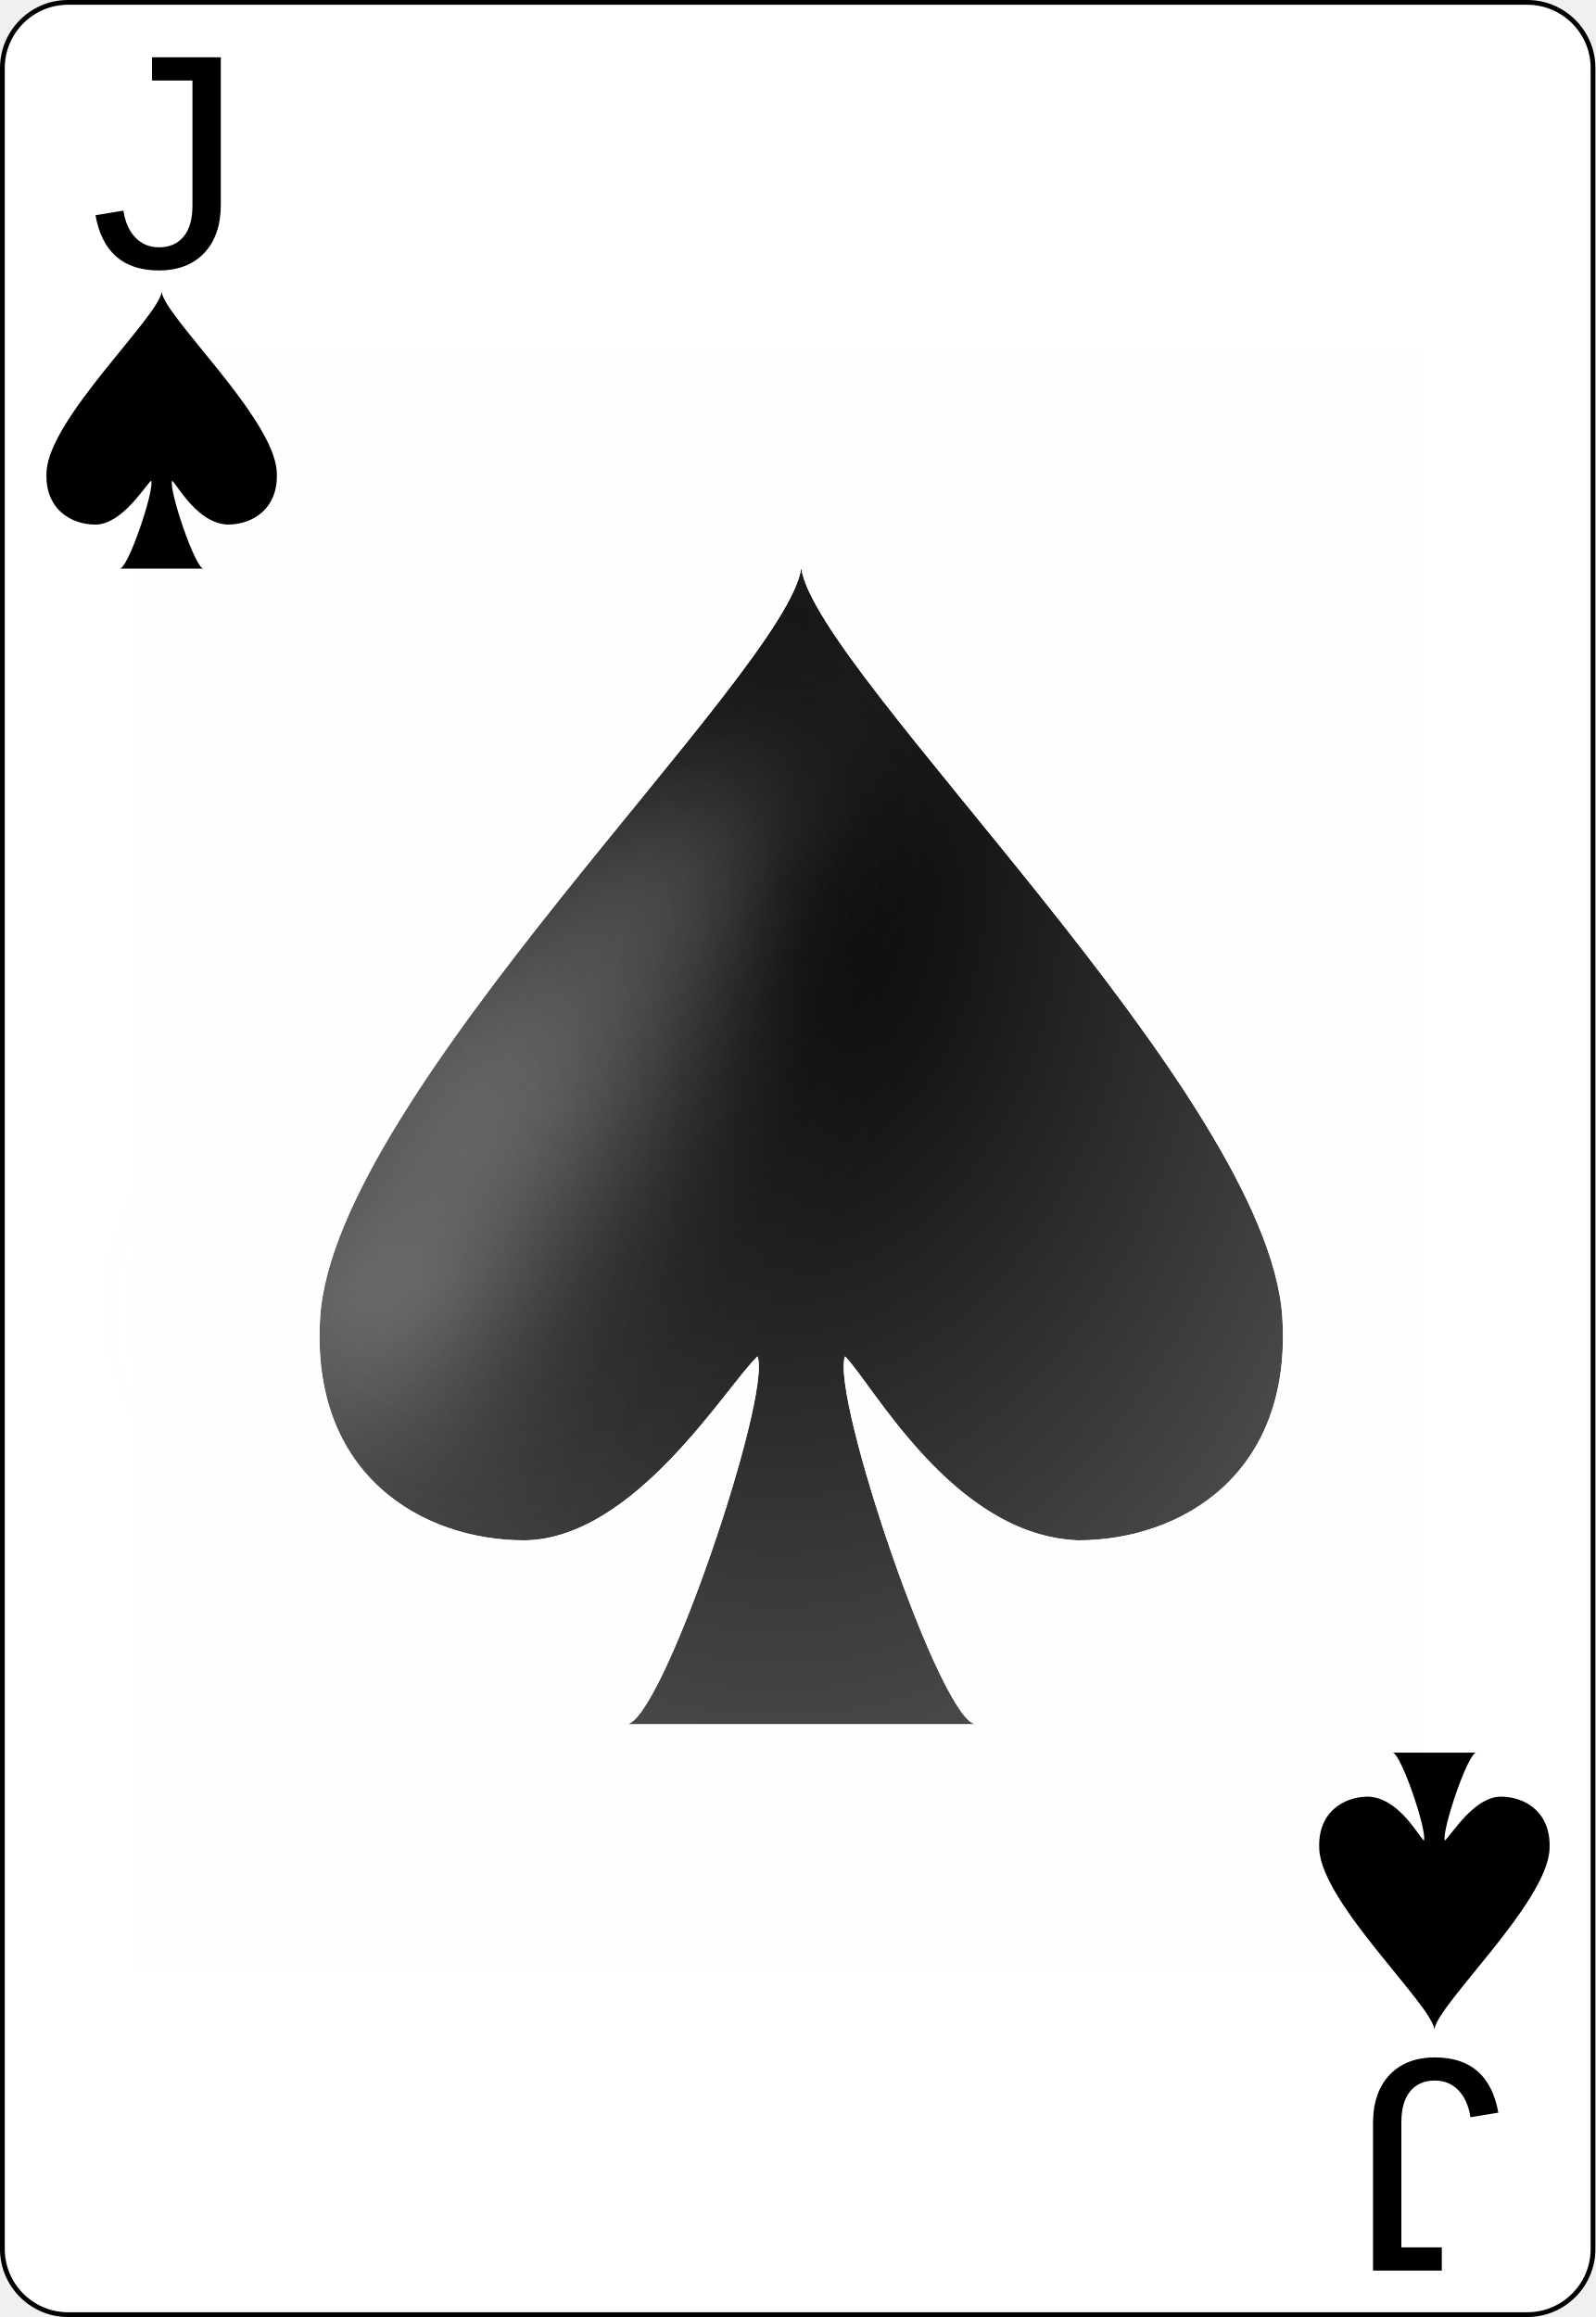
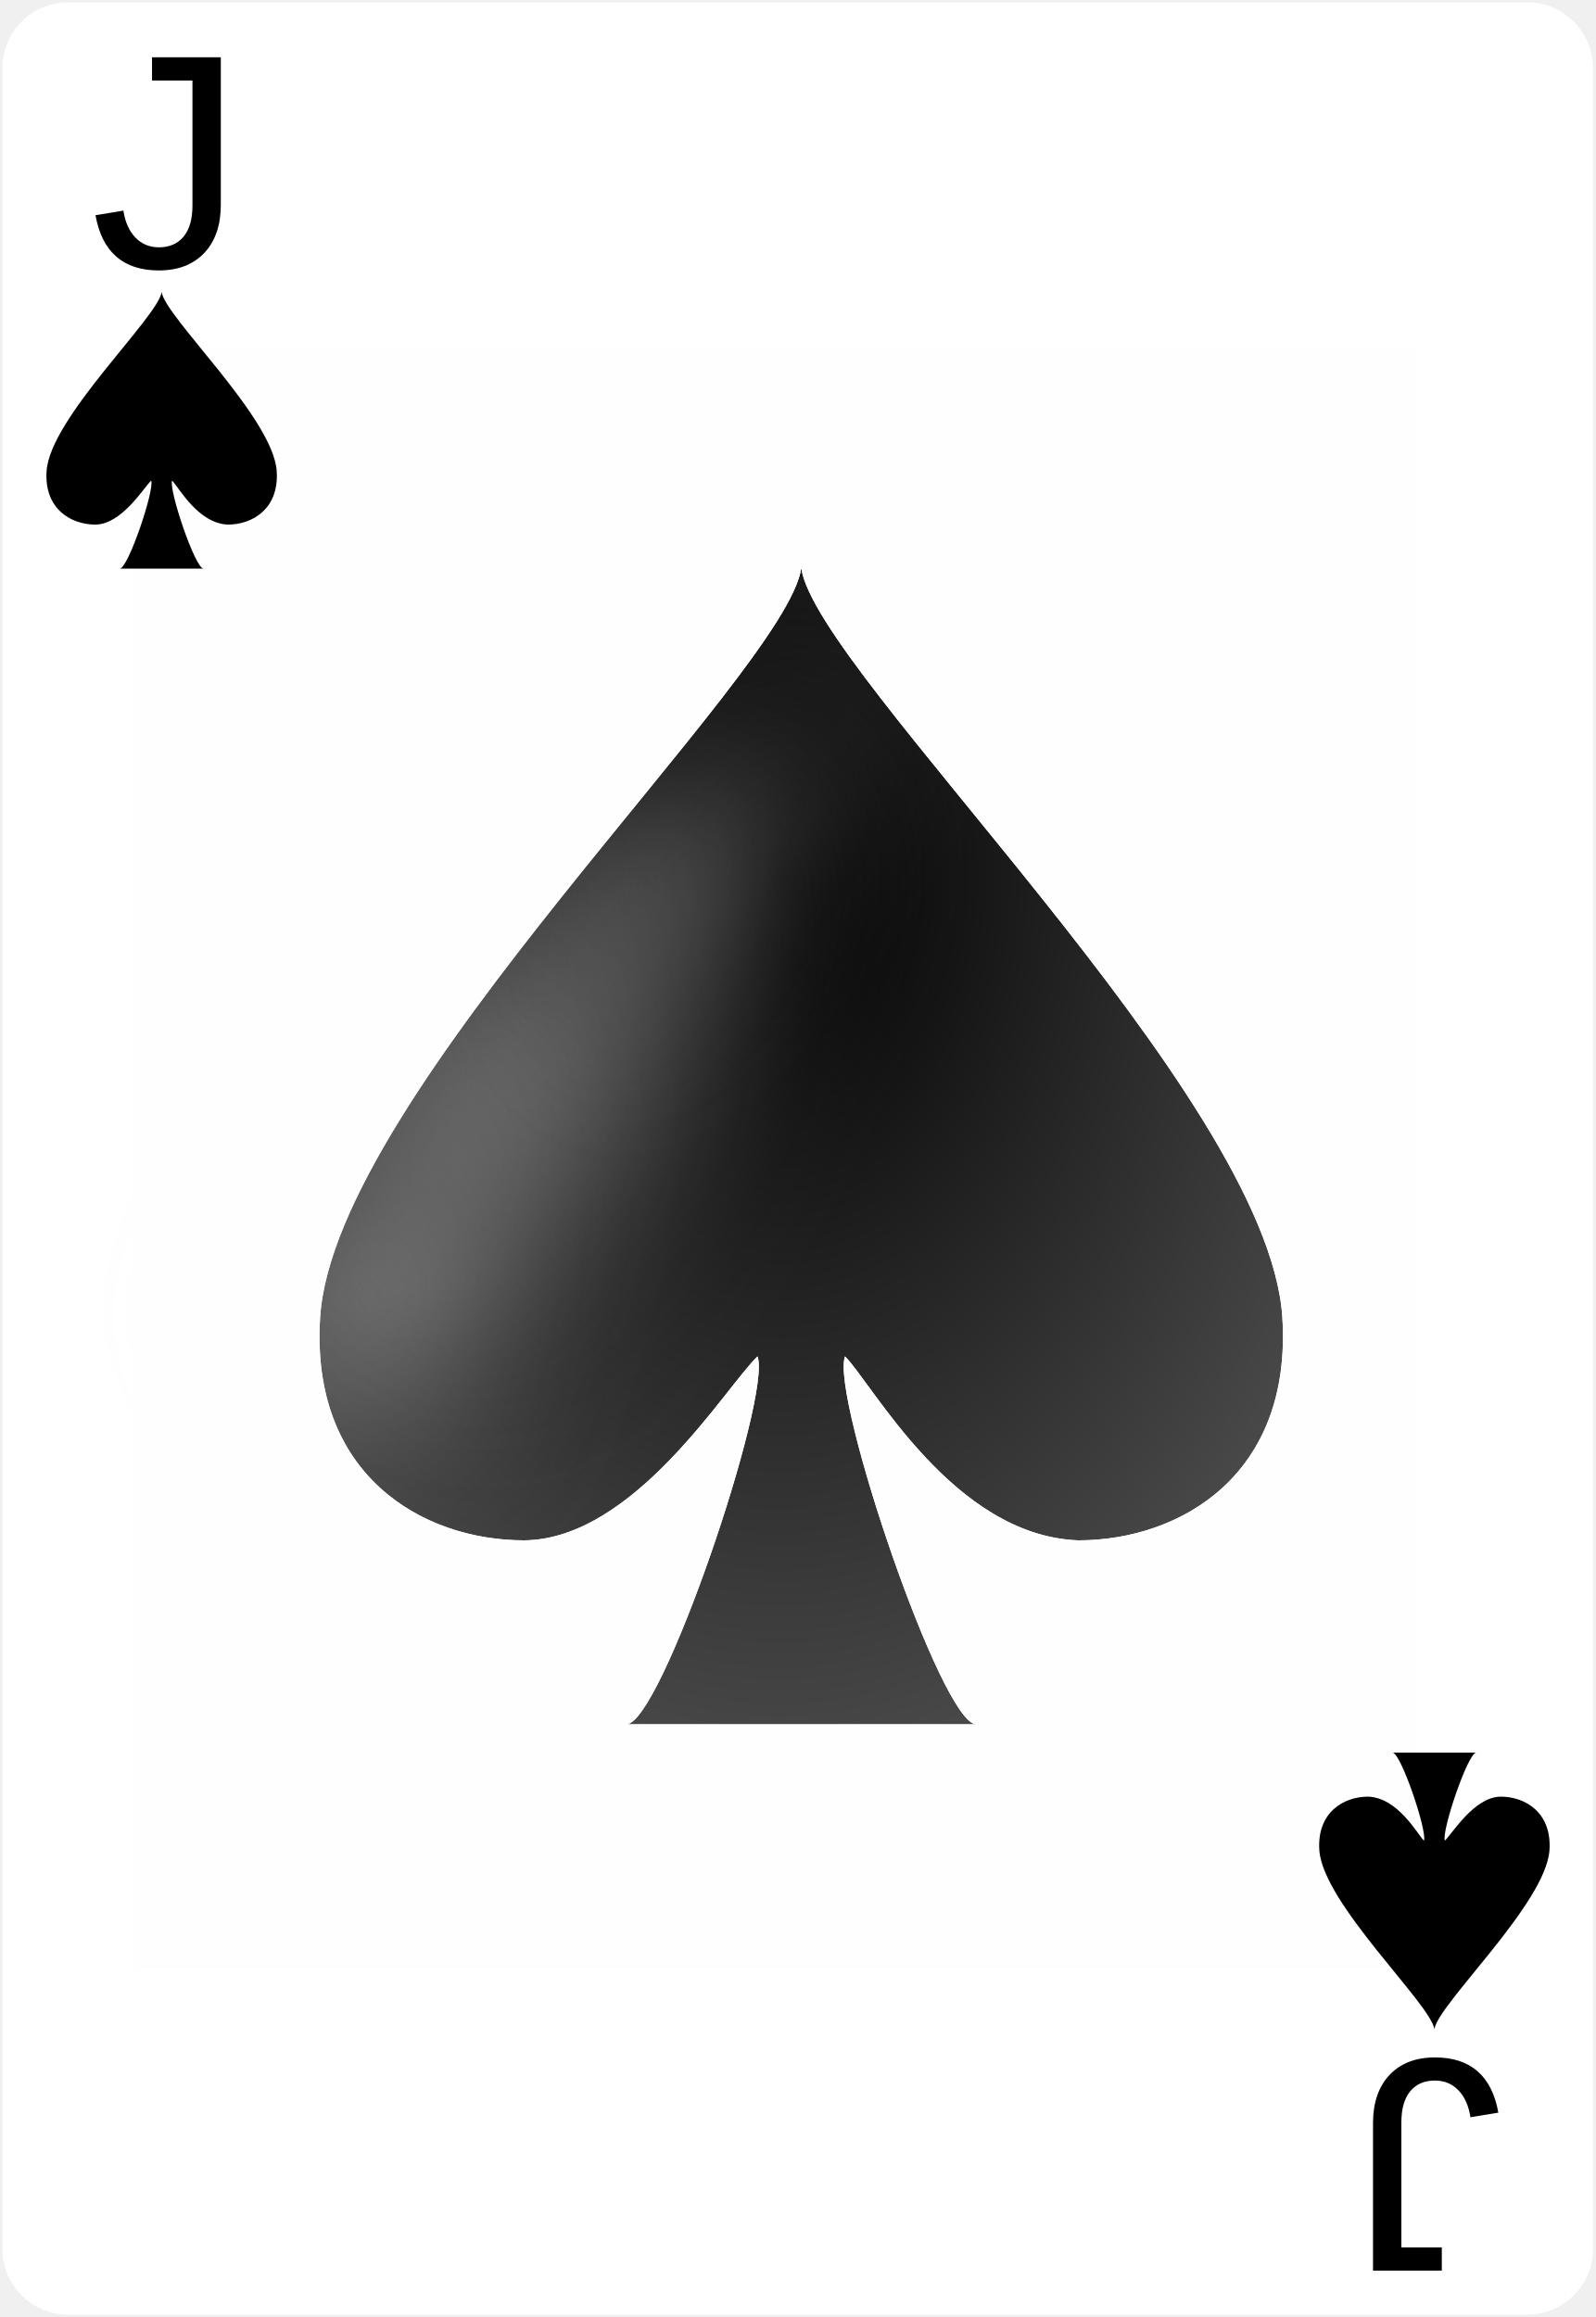
<svg xmlns="http://www.w3.org/2000/svg" xmlns:xlink="http://www.w3.org/1999/xlink" width="167.087pt" height="242.667pt" viewBox="0 0 167.087 242.667" xml:space="preserve" id="svg2" version="1.1">
  <defs id="defs41">
    <radialGradient xlink:href="#linearGradient3773" id="radialGradient3781" cx="-0.158" cy="-8.835" fx="-0.158" fy="-8.835" r="8" gradientTransform="matrix(-1.584269,-0.02349808,0.03071979,-2.477574,-0.2485638,-26.71351)" gradientUnits="userSpaceOnUse" />
    <linearGradient id="linearGradient3773">
      <stop style="stop-color:#000000;stop-opacity:1;" offset="0" id="stop3775" />
      <stop style="stop-color:#000000;stop-opacity:0.649;" offset="1" id="stop3777" />
    </linearGradient>
    <radialGradient xlink:href="#linearGradient3773" id="radialGradient3957" cx="-0.158" cy="-8.835" fx="-0.158" fy="-8.835" r="8" gradientTransform="matrix(-1.584269,-0.02349808,0.03071979,-2.477574,-0.2485638,-26.71351)" gradientUnits="userSpaceOnUse" />
    <linearGradient id="linearGradient3959">
      <stop style="stop-color:#000000;stop-opacity:1;" offset="0" id="stop3961" />
      <stop style="stop-color:#000000;stop-opacity:0.649;" offset="1" id="stop3963" />
    </linearGradient>
    <radialGradient r="81.903" fy="509.476" fx="168.025" cy="509.476" cx="168.025" gradientTransform="matrix(1.25656,-0.7774064,0.3366382,0.5361257,-221.2021,359.2426)" gradientUnits="userSpaceOnUse" id="radialGradient3975" xlink:href="#linearGradient3784-4" />
    <linearGradient id="linearGradient3784-4">
      <stop style="stop-color:#ffffff;stop-opacity:0.435;" offset="0" id="stop3786-8" />
      <stop style="stop-color:#000000;stop-opacity:0;" offset="1" id="stop3788-6" />
    </linearGradient>
    <filter color-interpolation-filters="sRGB" id="filter3803" x="-0.331" width="1.661" y="-0.164" height="1.329">
      <feGaussianBlur stdDeviation="14.131" id="feGaussianBlur3805" />
    </filter>
    <radialGradient xlink:href="#linearGradient3784-4-5" id="radialGradient3929" gradientUnits="userSpaceOnUse" gradientTransform="matrix(1.25656,-0.7774064,0.3366382,0.5361257,-221.2021,359.2426)" cx="168.025" cy="509.476" fx="168.025" fy="509.476" r="81.903" />
    <linearGradient id="linearGradient3784-4-5">
      <stop style="stop-color:#ffffff;stop-opacity:0.489;" offset="0" id="stop3786-8-0" />
      <stop style="stop-color:#000000;stop-opacity:0;" offset="1" id="stop3788-6-3" />
    </linearGradient>
    <filter color-interpolation-filters="sRGB" id="filter3803-1" x="-0.331" width="1.661" y="-0.164" height="1.329">
      <feGaussianBlur stdDeviation="14.131" id="feGaussianBlur3805-8" />
    </filter>
    <radialGradient xlink:href="#linearGradient3784-4-1" id="radialGradient3927" gradientUnits="userSpaceOnUse" gradientTransform="matrix(1.25656,-0.7774064,0.3366382,0.5361257,-221.2021,359.2426)" cx="168.025" cy="509.476" fx="168.025" fy="509.476" r="81.903" />
    <linearGradient id="linearGradient3784-4-1">
      <stop style="stop-color:#ffffff;stop-opacity:0.237;" offset="0" id="stop3786-8-03" />
      <stop style="stop-color:#000000;stop-opacity:0;" offset="1" id="stop3788-6-6" />
    </linearGradient>
    <filter color-interpolation-filters="sRGB" id="filter3803-73" x="-0.331" width="1.661" y="-0.164" height="1.329">
      <feGaussianBlur stdDeviation="14.131" id="feGaussianBlur3805-2" />
    </filter>
    <radialGradient r="8" fy="-8.835" fx="-0.158" cy="-8.835" cx="-0.158" gradientTransform="matrix(-1.584269,-0.02349808,0.03071979,-2.477574,-0.2485638,-26.71351)" gradientUnits="userSpaceOnUse" id="radialGradient3990" xlink:href="#linearGradient3773" />
    <radialGradient xlink:href="#linearGradient3784-4" id="radialGradient3161" gradientUnits="userSpaceOnUse" gradientTransform="matrix(1.25656,-0.7774064,0.3366382,0.5361257,-221.2021,359.2426)" cx="168.025" cy="509.476" fx="168.025" fy="509.476" r="81.903" />
    <radialGradient xlink:href="#linearGradient3784-4-5" id="radialGradient3163" gradientUnits="userSpaceOnUse" gradientTransform="matrix(1.25656,-0.7774064,0.3366382,0.5361257,-221.2021,359.2426)" cx="168.025" cy="509.476" fx="168.025" fy="509.476" r="81.903" />
    <radialGradient xlink:href="#linearGradient3784-4-1" id="radialGradient3165" gradientUnits="userSpaceOnUse" gradientTransform="matrix(1.25656,-0.7774064,0.3366382,0.5361257,-221.2021,359.2426)" cx="168.025" cy="509.476" fx="168.025" fy="509.476" r="81.903" />
  </defs>
-   <g id="Layer_x0020_1" style="fill-rule:nonzero;clip-rule:nonzero;stroke:#000000;stroke-miterlimit:4;">
+   <g id="Layer_x0020_1" style="fill-rule:nonzero;clip-rule:nonzero;stroke:none;stroke-miterlimit:4;">
    <path style="fill:#FFFFFF;stroke-width:0.5;" d="M166.837,235.548c0,3.777-3.087,6.869-6.871,6.869H7.111c-3.775,0-6.861-3.092-6.861-6.869V7.12C0.25,3.343,3.336,0.25,7.111,0.25h152.855    c3.784,0,6.871,3.093,6.871,6.87v228.428z" id="path5" />
    <g style="stroke:none;" id="g7">
      <g id="g9">
				
			</g>
    </g>
    <g id="g15">
			
		</g>
    <g id="g19">
			
		</g>
    <g style="stroke:none;" id="g23">
      <g id="g25">
				
			</g>
    </g>
    <g style="stroke:none;" id="g31">
      <g id="g33">
				
			</g>
    </g>
  </g>
  <g transform="matrix(0.1986111,0,0,0.1986111,10.08346,15.42888)" id="g3886">
    <g style="fill:url(#radialGradient3781);fill-opacity:1" id="layer1-7-1" transform="matrix(31.75408,0,0,29.03312,371.7377,526.7095)">
      <path style="fill:url(#radialGradient3990);fill-opacity:1" d="M 7.989,3.103 C 7.747,-0.954 0.242,-8.59 0,-10.5 c -0.242,1.909 -7.747,9.545 -7.989,13.603 -0.169,2.868 1.695,4.057 3.39,4.057 1.835,-0.022 3.351,-2.801 3.873,-3.341 0.242,0.716 -1.603,6.682 -2.179,6.682 l 5.811,0 C 2.33,10.501 0.485,4.535 0.727,3.819 1.184,4.315 2.524,7.077 4.601,7.16 6.295,7.159 8.158,5.971 7.989,3.103 z" id="sl-5" />
    </g>
    <path transform="matrix(1.642458,-1.082367,1.344778,1.579553,-783.5045,-14.75167)" id="path3762-6" d="m 122.357,574.383 c 0,0 -13.123,-65.067 17.801,-92.974 34.761,-31.369 150.111,-71.195 150.111,-71.195 0,0 -81.652,84.604 -110.111,108.338 -27.21,22.692 -57.801,55.831 -57.801,55.831 z" style="fill:url(#radialGradient3161);fill-opacity:1;stroke:none;filter:url(#filter3803)" />
    <path transform="matrix(2.489528,-0.1237628,1.128458,2.89224,-742.116,-945.2279)" id="path3762-6-0" d="m 122.357,574.383 c 0,0 -13.123,-65.067 17.801,-92.974 34.761,-31.369 150.111,-71.195 150.111,-71.195 0,0 -81.652,84.604 -110.111,108.338 -27.21,22.692 -57.801,55.831 -57.801,55.831 z" style="fill:url(#radialGradient3163);fill-opacity:1;stroke:none;filter:url(#filter3803-1)" />
    <path transform="matrix(1.942697,-0.3084098,0.5734017,1.993647,-290.3779,-568.3455)" id="path3762-6-2" d="m 122.357,574.383 c 0,0 -13.123,-65.067 17.801,-92.974 34.761,-31.369 150.111,-71.195 150.111,-71.195 0,0 -81.652,84.604 -110.111,108.338 -27.21,22.692 -57.801,55.831 -57.801,55.831 z" style="fill:url(#radialGradient3165);fill-opacity:1;stroke:none;filter:url(#filter3803-73)" />
    <path id="rect3865" d="m 19.993,106.65 0,854.281 677.156,0 0,-854.281 -677.156,0 z M 371.743,221.869 c 7.684,55.453 245.972,277.15 253.656,394.937 5.366,83.267 -53.771,117.752 -107.562,117.781 -65.949,-2.415 -108.515,-82.591 -123.031,-97 -7.684,20.788 50.897,194 69.188,194 l -184.5,0 c 18.29,0 76.872,-173.212 69.188,-194 -16.58,15.687 -64.726,96.373 -123,97 -53.823,0 -112.991,-34.514 -107.625,-117.781 7.684,-117.816 246.003,-339.513 253.688,-394.937 z" style="fill:#fffeff;fill-opacity:1;fill-rule:nonzero;stroke:none" />
  </g>
  <text xml:space="preserve" style="font-size:32px;font-style:normal;font-weight:normal;line-height:125%;letter-spacing:0px;word-spacing:0px;fill:#000000;fill-opacity:1;stroke:none;font-family:Bitstream Vera Sans" x="-157.421" y="-215.794" id="text3788-2" transform="scale(-1,-1)">
    <tspan id="tspan3790-3" x="-157.421" y="-215.794" style="font-style:normal;font-variant:normal;font-weight:normal;font-stretch:normal;font-family:Arial;-inkscape-font-specification:Arial">J</tspan>
  </text>
  <g transform="matrix(-1.508595,0,0,-1.379325,150.2247,198.0438)" id="layer1-7-8">
    <path id="sl-0" d="M 7.989,3.103 C 7.747,-0.954 0.242,-8.59 0,-10.5 c -0.242,1.909 -7.747,9.545 -7.989,13.603 -0.169,2.868 1.695,4.057 3.39,4.057 1.835,-0.022 3.351,-2.801 3.873,-3.341 0.242,0.716 -1.603,6.682 -2.179,6.682 l 5.811,0 C 2.33,10.501 0.485,4.535 0.727,3.819 1.184,4.315 2.524,7.077 4.601,7.16 6.295,7.159 8.158,5.971 7.989,3.103 z" style="fill:#000000" />
  </g>
  <text xml:space="preserve" style="font-size:32px;font-style:normal;font-weight:normal;line-height:125%;letter-spacing:0px;word-spacing:0px;fill:#000000;fill-opacity:1;stroke:none;font-family:Bitstream Vera Sans" x="9.5" y="28.013" id="text3788">
    <tspan id="tspan3790" x="9.5" y="28.013" style="font-style:normal;font-variant:normal;font-weight:normal;font-stretch:normal;font-family:Arial;-inkscape-font-specification:Arial">J</tspan>
  </text>
  <g transform="matrix(1.508595,0,0,1.379325,16.92904,45.06616)" id="layer1-7">
    <path id="sl" d="M 7.989,3.103 C 7.747,-0.954 0.242,-8.59 0,-10.5 c -0.242,1.909 -7.747,9.545 -7.989,13.603 -0.169,2.868 1.695,4.057 3.39,4.057 1.835,-0.022 3.351,-2.801 3.873,-3.341 0.242,0.716 -1.603,6.682 -2.179,6.682 l 5.811,0 C 2.33,10.501 0.485,4.535 0.727,3.819 1.184,4.315 2.524,7.077 4.601,7.16 6.295,7.159 8.158,5.971 7.989,3.103 z" style="fill:#000000" />
  </g>
</svg>
